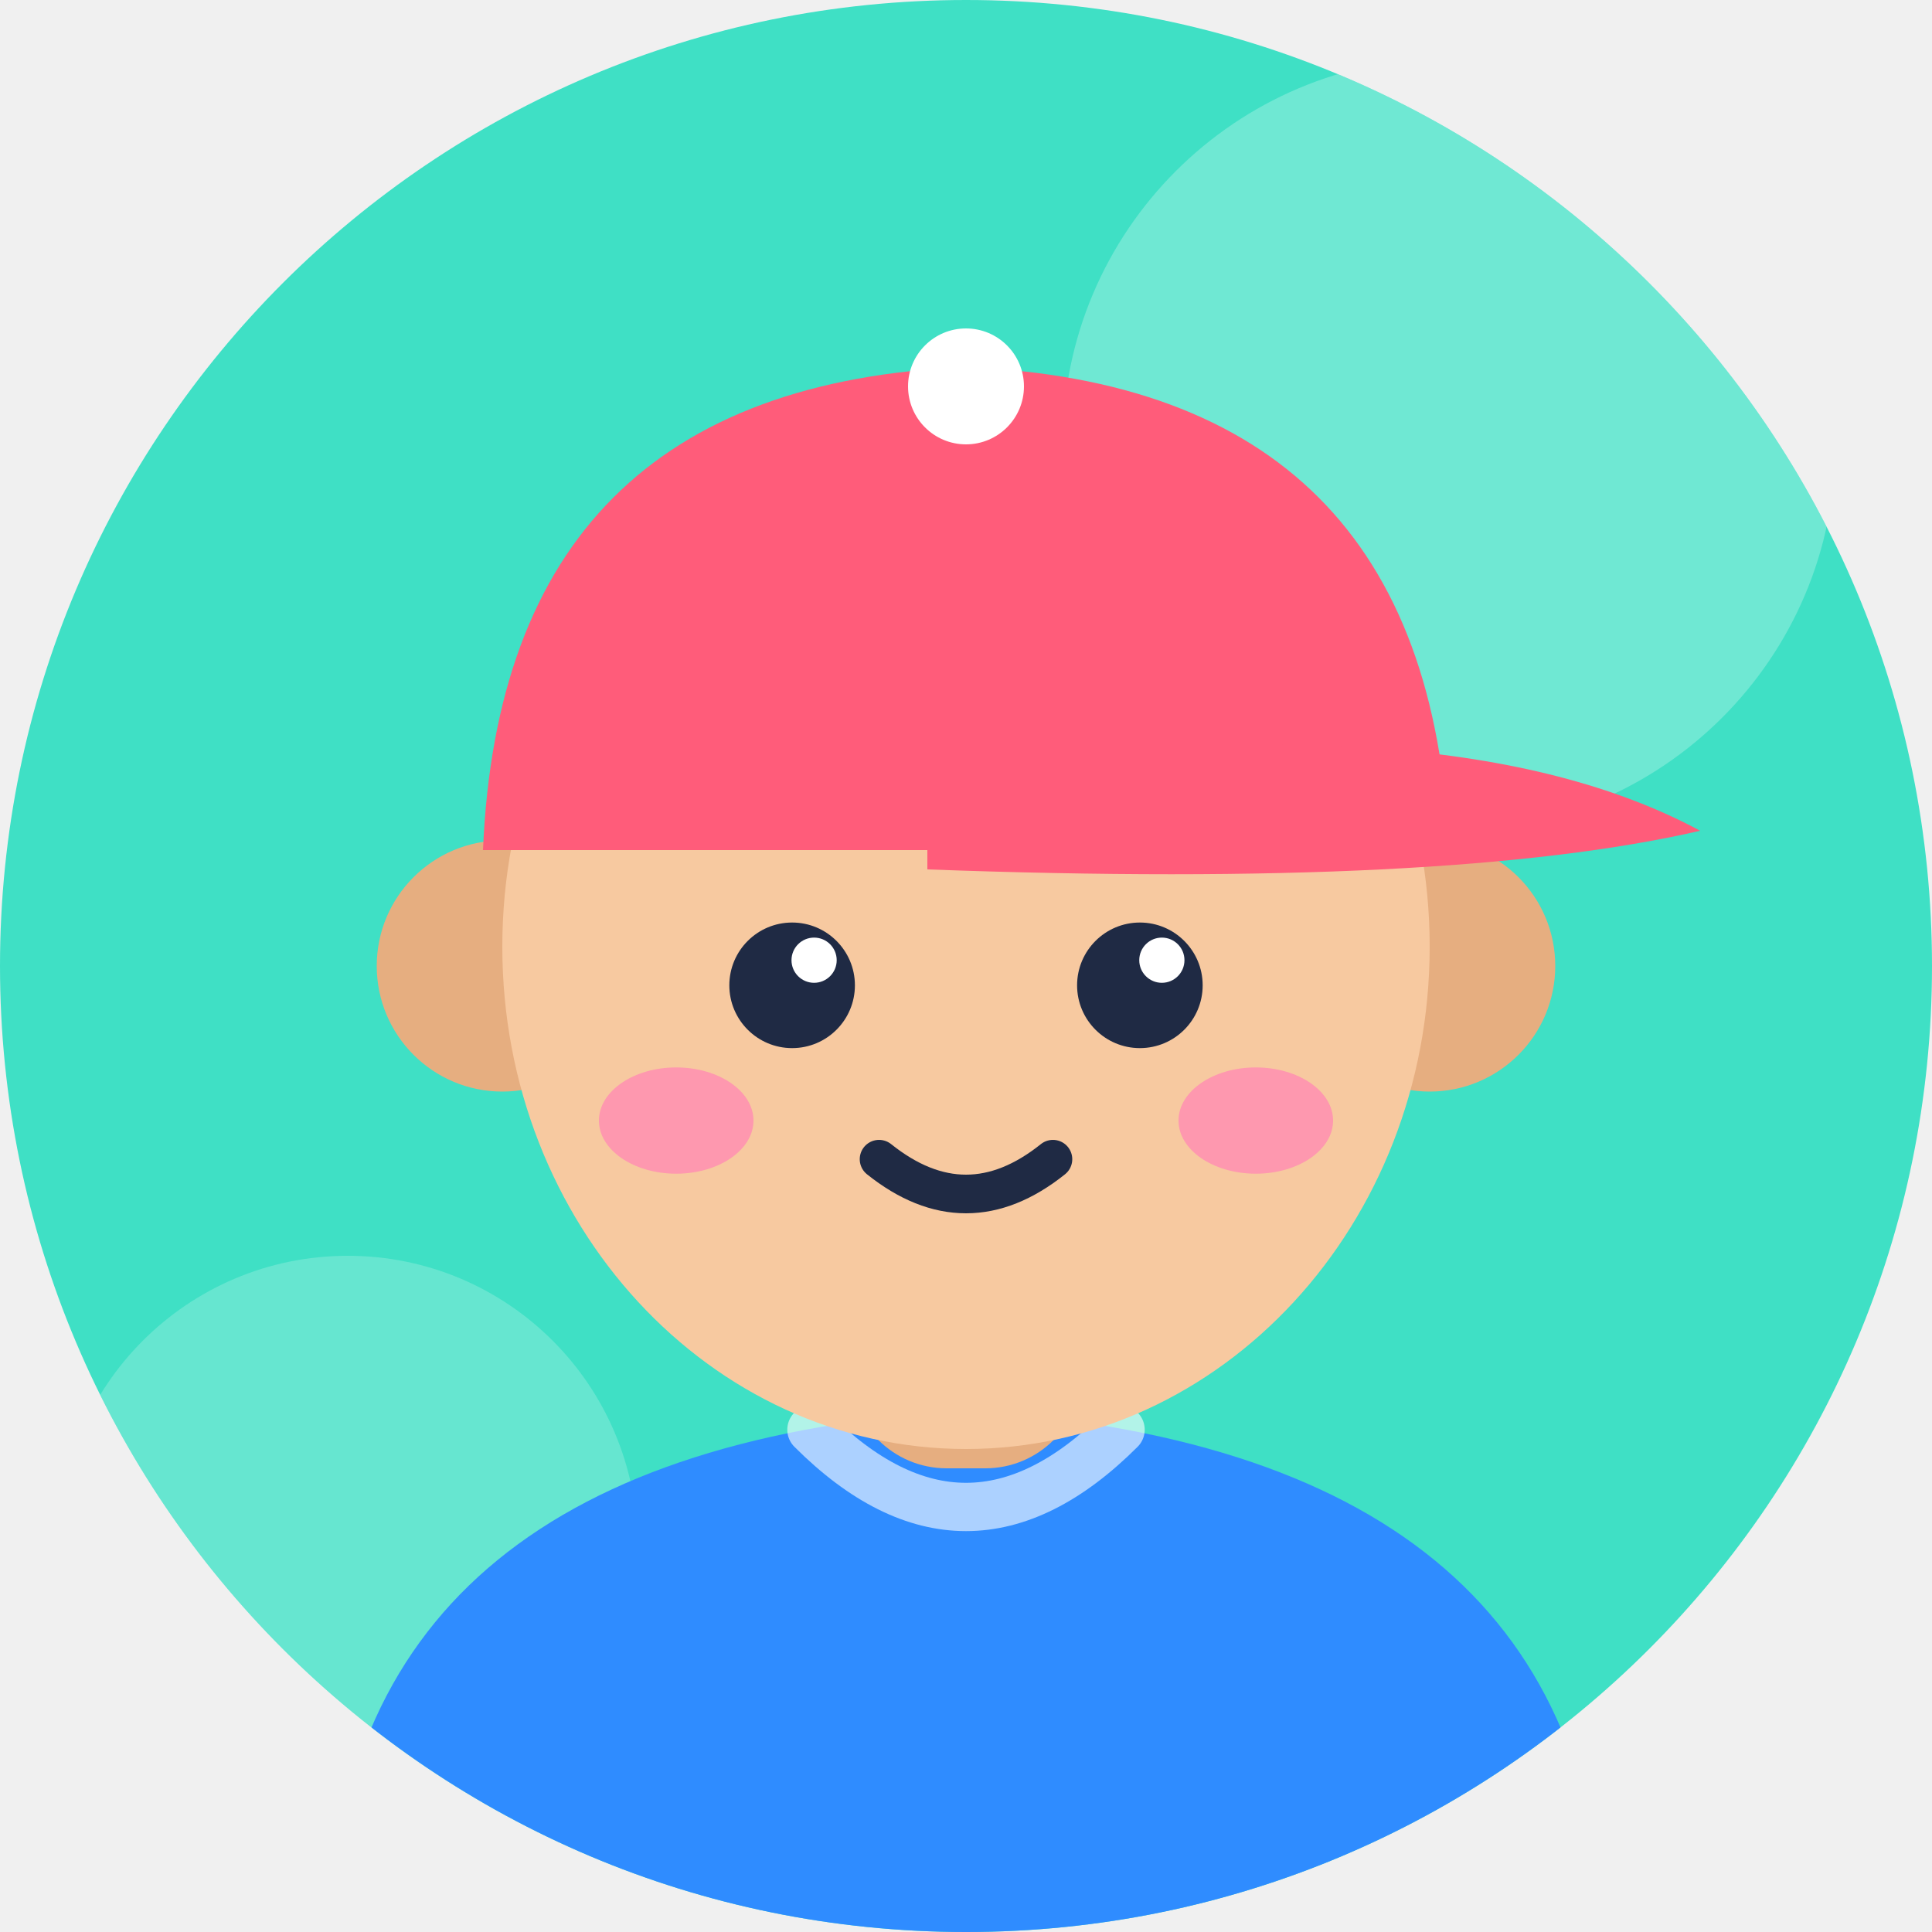
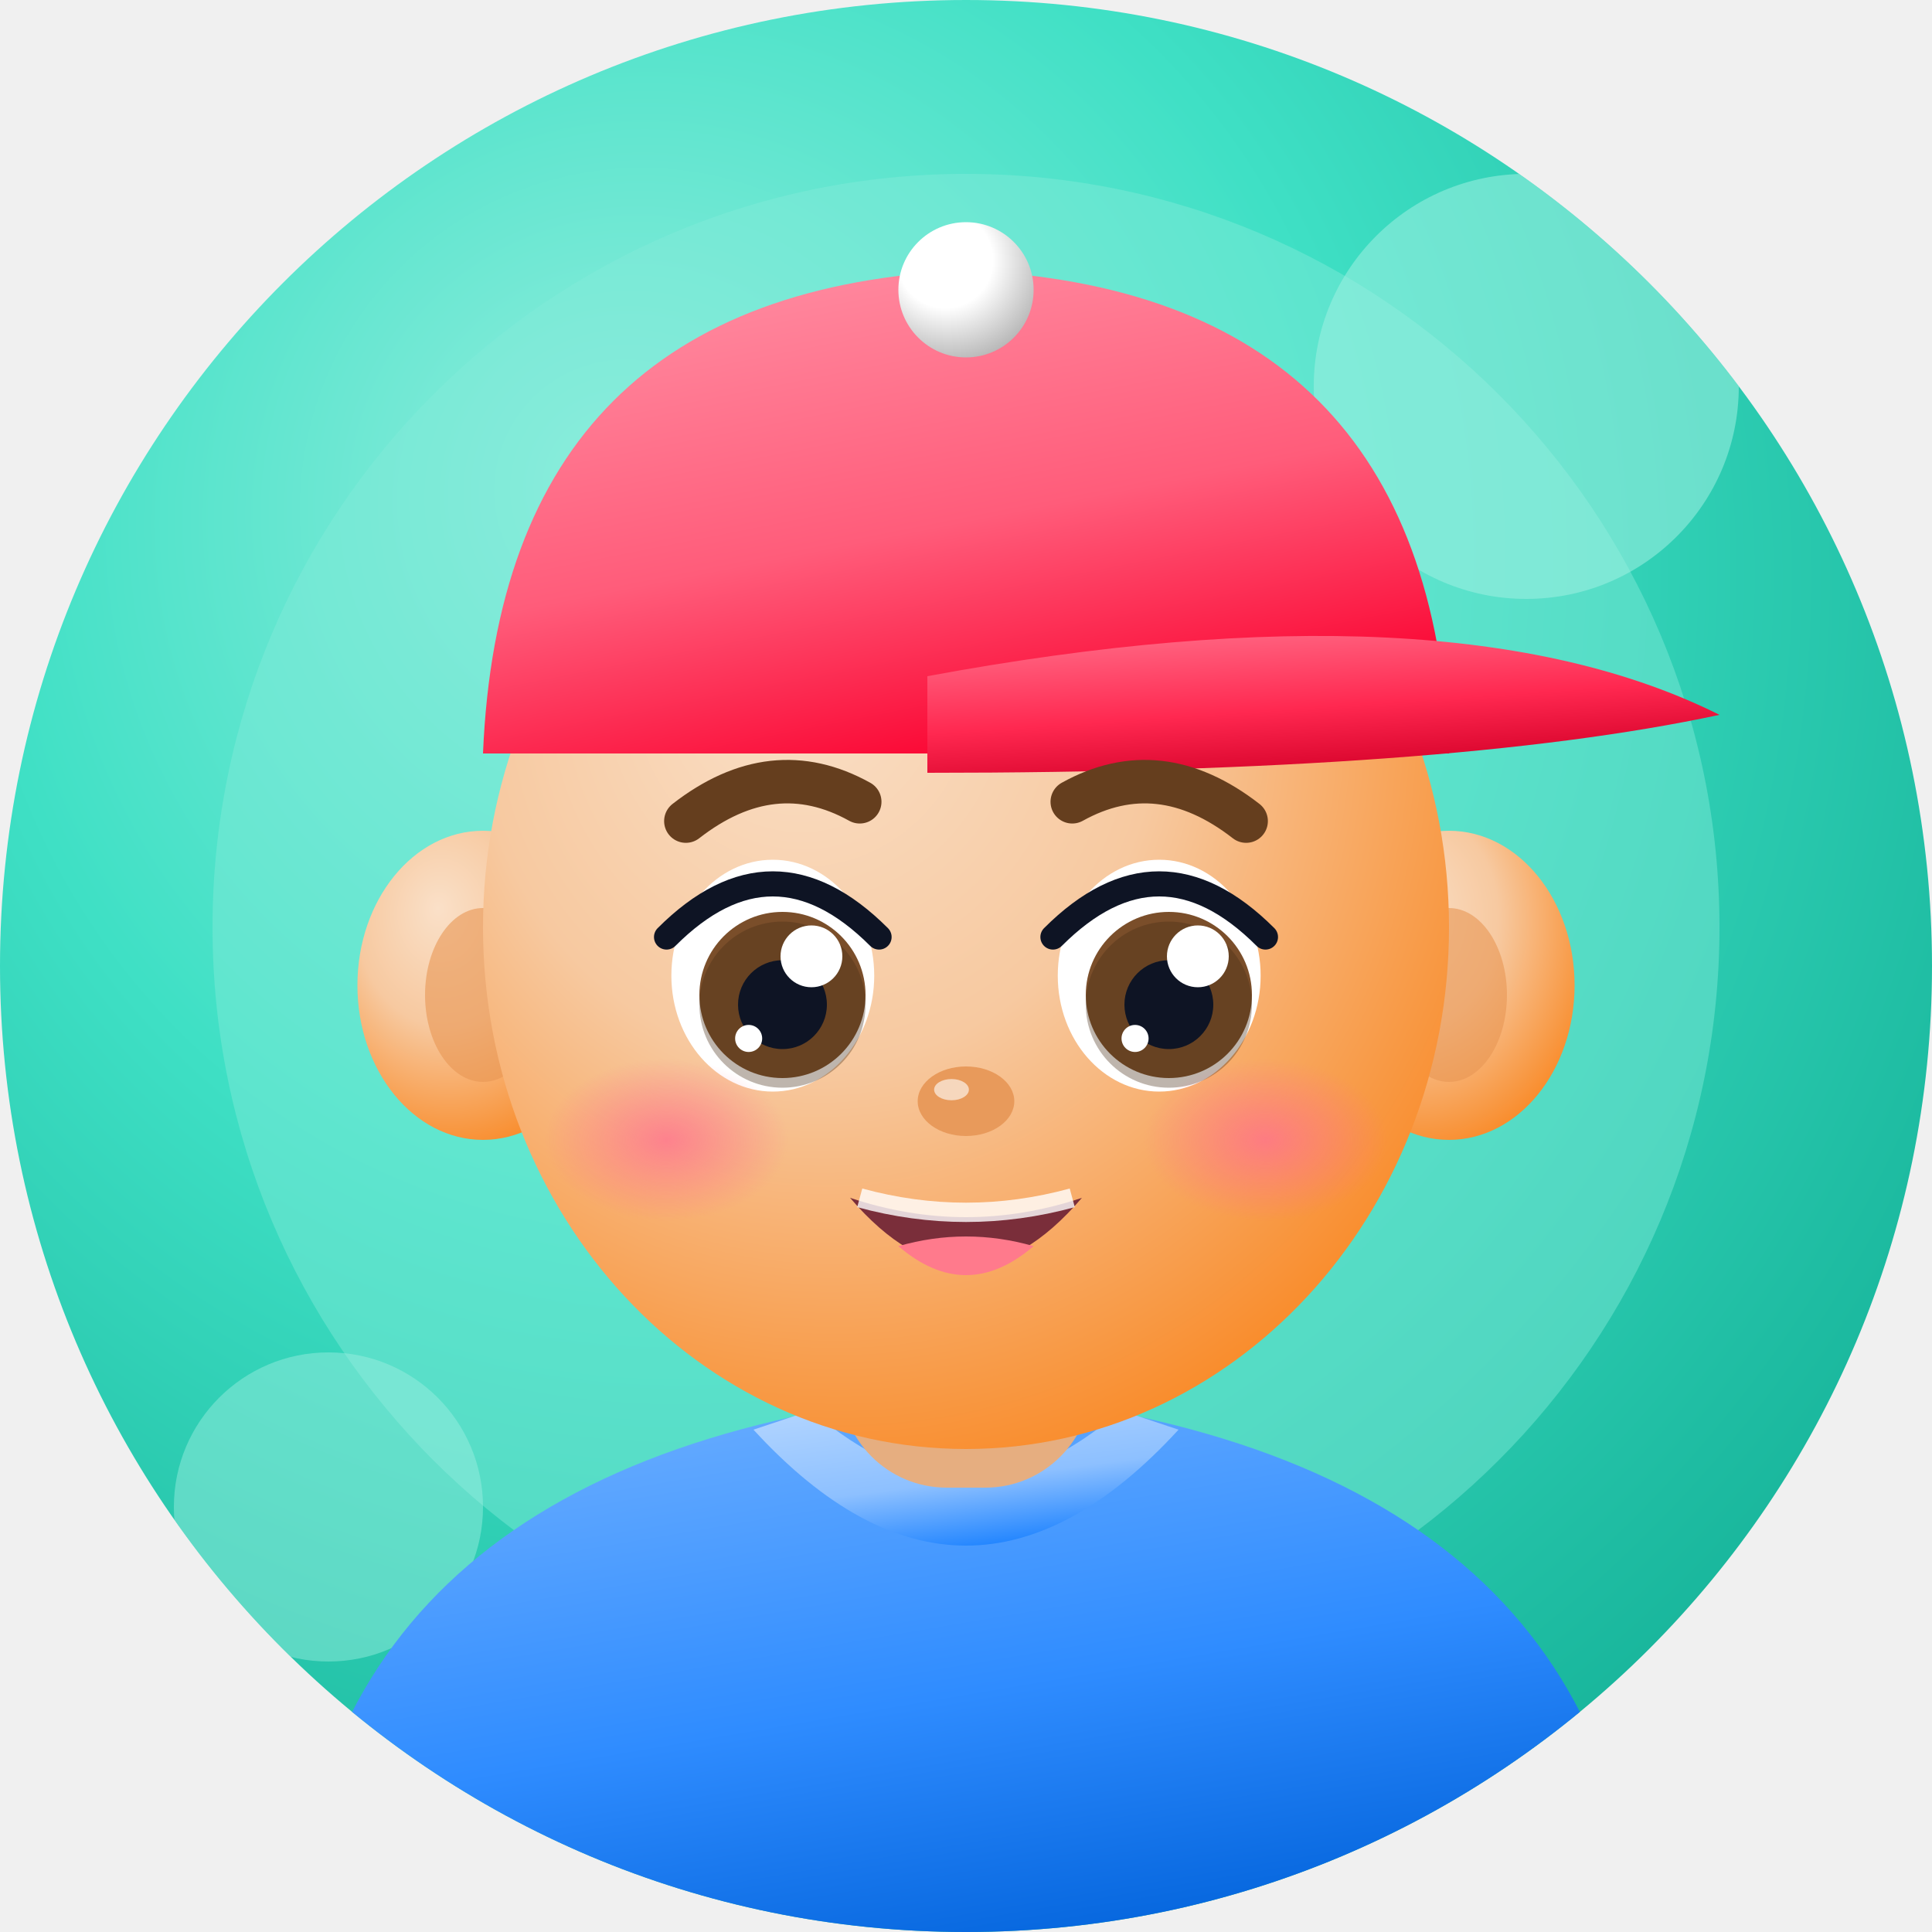
<svg xmlns="http://www.w3.org/2000/svg" width="200" height="200" viewBox="0 0 200 200">
+   <defs>
+     <radialGradient id="r3FE0C5" cx="0.38" cy="0.32" r="0.78" fx="0.32" fy="0.25">
+       <stop offset="0" stop-color="#90EDDD" />
+       <stop offset="0.45" stop-color="#3FE0C5" />
+       <stop offset="1" stop-color="#13B096" />
+     </radialGradient>
+     <linearGradient id="l2F8CFF" x1="0.2" y1="0" x2="0.6" y2="1">
+       <stop offset="0" stop-color="#6DAFFF" />
+       <stop offset="0.55" stop-color="#2F8CFF" />
+       <stop offset="1" stop-color="#0061D9" />
+     </linearGradient>
+     <linearGradient id="l8DC0FF" x1="0.2" y1="0" x2="0.6" y2="1">
+       <stop offset="0" stop-color="#AFD3FF" />
+       <stop offset="0.55" stop-color="#8DC0FF" />
+       <stop offset="1" stop-color="#1E83FF" />
+     </linearGradient>
+     <radialGradient id="rF7C9A0" cx="0.38" cy="0.32" r="0.78" fx="0.32" fy="0.25">
+       <stop offset="0" stop-color="#FAE0C8" />
+       <stop offset="0.45" stop-color="#F7C9A0" />
+       <stop offset="1" stop-color="#F9841C" />
+     </radialGradient>
+     <linearGradient id="lFF5C7A" x1="0.2" y1="0" x2="0.6" y2="1">
+       <stop offset="0" stop-color="#FF8DA2" />
+       <stop offset="0.55" stop-color="#FF5C7A" />
+       <stop offset="1" stop-color="#FA002E" />
+     </linearGradient>
+     <linearGradient id="lFF2850" x1="0.2" y1="0" x2="0.6" y2="1">
+       <stop offset="0" stop-color="#FF6884" />
+       <stop offset="0.55" stop-color="#FF2850" />
+       <stop offset="1" stop-color="#D40028" />
+     </linearGradient>
+     <radialGradient id="rFFFFFF" cx="0.38" cy="0.32" r="0.78" fx="0.32" fy="0.25">
+       <stop offset="0" stop-color="#FFFFFF" />
+       <stop offset="0.45" stop-color="#FFFFFF" />
+       <stop offset="1" stop-color="#ADADAD" />
+     </radialGradient>
+     <radialGradient id="chk" cx="0.5" cy="0.5" r="0.5">
+       <stop offset="0" stop-color="#FF6F91" stop-opacity="0.75" />
+       <stop offset="1" stop-color="#FF6F91" stop-opacity="0" />
+     </radialGradient>
+     <radialGradient id="gnd" cx="0.5" cy="0.5" r="0.5">
+       <stop offset="0" stop-color="#1F2A44" stop-opacity="0.28" />
+       <stop offset="1" stop-color="#1F2A44" stop-opacity="0" />
+     </radialGradient>
+   </defs>
  <defs>
    <clipPath id="badge">
      <circle cx="100" cy="100" r="100" />
    </clipPath>
  </defs>
  <g clip-path="url(#badge)">
-     <circle cx="100" cy="100" r="100" fill="#3FE0C5" />
-     <circle cx="150" cy="46" r="40" fill="#9FF0E2" opacity="0.5" />
-     <circle cx="36" cy="160" r="30" fill="#9FF0E2" opacity="0.4" />
-     <path d="M34 200 Q36 150 100 146 Q164 150 166 200Z" fill="#2F8CFF" />
-     <path d="M84 148 Q100 164 116 148" fill="none" stroke="#FFFFFF" stroke-width="5" stroke-linecap="round" stroke-linejoin="round" opacity="0.6" />
-     <rect x="88" y="124" width="24" height="28" rx="10" fill="#E6AE80" />
-     <circle cx="52" cy="100" r="13" fill="#E6AE80" />
-     <circle cx="148" cy="100" r="13" fill="#E6AE80" />
-     <ellipse cx="100" cy="98" rx="48" ry="52" fill="#F7C9A0" />
-     <path d="M50 88 Q52 40 100 38 Q148 40 150 88Z" fill="#FF5C7A" />
-     <path d="M96 80 Q150 72 176 86 Q150 92 96 90Z" fill="#FF5C7A" />
-     <circle cx="100" cy="40" r="6" fill="#FFFFFF" />
-     <circle cx="82" cy="102" r="6.5" fill="#1F2A44" />
-     <circle cx="118" cy="102" r="6.5" fill="#1F2A44" />
-     <circle cx="84.275" cy="99.4" r="2.34" fill="#FFFFFF" />
-     <circle cx="120.275" cy="99.4" r="2.34" fill="#FFFFFF" />
-     <path d="M91 120 Q100 127.2 109 120" fill="none" stroke="#1F2A44" stroke-width="4" stroke-linecap="round" stroke-linejoin="round" />
-     <ellipse cx="70" cy="116" rx="8" ry="5.5" fill="#FF8FB1" opacity="0.85" />
-     <ellipse cx="130" cy="116" rx="8" ry="5.5" fill="#FF8FB1" opacity="0.85" />
+     <circle cx="100" cy="100" r="100" fill="url(#r3FE0C5)" />
+     <circle cx="100" cy="96" r="78" fill="#82EBD9" opacity="0.45" />
+     <circle cx="158" cy="40" r="22" fill="#9FF0E2" opacity="0.55" />
+     <circle cx="34" cy="156" r="16" fill="#9FF0E2" opacity="0.45" />
+     <path d="M30 204 Q32 150 100 144 Q168 150 170 204Z" fill="url(#l2F8CFF)" />
+     <path d="M78 148 Q100 172 122 148 L116 146 Q100 160 84 146Z" fill="url(#l8DC0FF)" />
+     <rect x="87" y="122" width="26" height="32" rx="11" fill="#E6AE80" />
+     <ellipse cx="100" cy="128" rx="16" ry="7" fill="#E17D2B" opacity="0.5" />
+     <ellipse cx="50" cy="102" rx="13" ry="16" fill="url(#rF7C9A0)" />
+     <ellipse cx="50" cy="103" rx="6" ry="9" fill="#E79654" opacity="0.6" />
+     <ellipse cx="150" cy="102" rx="13" ry="16" fill="url(#rF7C9A0)" />
+     <ellipse cx="150" cy="103" rx="6" ry="9" fill="#E79654" opacity="0.6" />
+     <ellipse cx="100" cy="96" rx="50" ry="54" fill="url(#rF7C9A0)" />
+     <ellipse cx="76" cy="66" rx="13" ry="7" fill="#FFFFFF" opacity="0.45" transform="rotate(-28 76 66)" />
+     <ellipse cx="74.05" cy="65.3" rx="5.85" ry="2.8" fill="#FFFFFF" opacity="0.55" transform="rotate(-28 76 66)" />
+     <path d="M50 78 Q52 30 100 28 Q148 30 150 78Z" fill="url(#lFF5C7A)" />
+     <path d="M96 70 Q150 60 178 74 Q150 80 96 80Z" fill="url(#lFF2850)" />
+     <circle cx="100" cy="30" r="7" fill="url(#rFFFFFF)" />
+     <path d="M71 85 Q80 78 89 83" fill="none" stroke="#653E1E" stroke-width="4.5" stroke-linecap="round" stroke-linejoin="round" />
+     <path d="M111 83 Q120 78 129 85" fill="none" stroke="#653E1E" stroke-width="4.5" stroke-linecap="round" stroke-linejoin="round" />
+     <ellipse cx="80" cy="101" rx="10.5" ry="12" fill="#FFFFFF" />
+     <circle cx="81" cy="103" r="8.6" fill="#7A4E2A" />
+     <circle cx="81" cy="104" r="8.6" fill="#462B14" opacity="0.35" />
+     <circle cx="81" cy="104" r="4.6" fill="#0E1424" />
+     <circle cx="84" cy="99" r="3.2" fill="#FFFFFF" />
+     <circle cx="77.5" cy="107.5" r="1.4" fill="#FFFFFF" />
+     <path d="M69 97 Q80 86 91 97" stroke="#0E1424" stroke-width="2.6" fill="none" stroke-linecap="round" />
+     <ellipse cx="120" cy="101" rx="10.5" ry="12" fill="#FFFFFF" />
+     <circle cx="121" cy="103" r="8.6" fill="#7A4E2A" />
+     <circle cx="121" cy="104" r="8.6" fill="#462B14" opacity="0.35" />
+     <circle cx="121" cy="104" r="4.6" fill="#0E1424" />
+     <circle cx="124" cy="99" r="3.2" fill="#FFFFFF" />
+     <circle cx="117.5" cy="107.5" r="1.4" fill="#FFFFFF" />
+     <path d="M109 97 Q120 86 131 97" stroke="#0E1424" stroke-width="2.6" fill="none" stroke-linecap="round" />
+     <ellipse cx="100" cy="114" rx="5" ry="3.6" fill="#E89A5B" />
+     <ellipse cx="98.5" cy="112.8" rx="1.8" ry="1.1" fill="#FFFFFF" opacity="0.6" />
+     <ellipse cx="69" cy="118" rx="12.6" ry="8.4" fill="url(#chk)" />
+     <ellipse cx="131" cy="118" rx="12.6" ry="8.4" fill="url(#chk)" />
+     <path d="M88 124 Q100 138 112 124 Q100 128 88 124Z" fill="#7A2E3A" />
+     <path d="M93 129 Q100 135 107 129 Q100 127 93 129Z" fill="#FF7A8C" />
+     <path d="M89 124 Q100 127 111 124" stroke="#FFFFFF" stroke-width="2" fill="none" opacity="0.8" />
  </g>
</svg>
